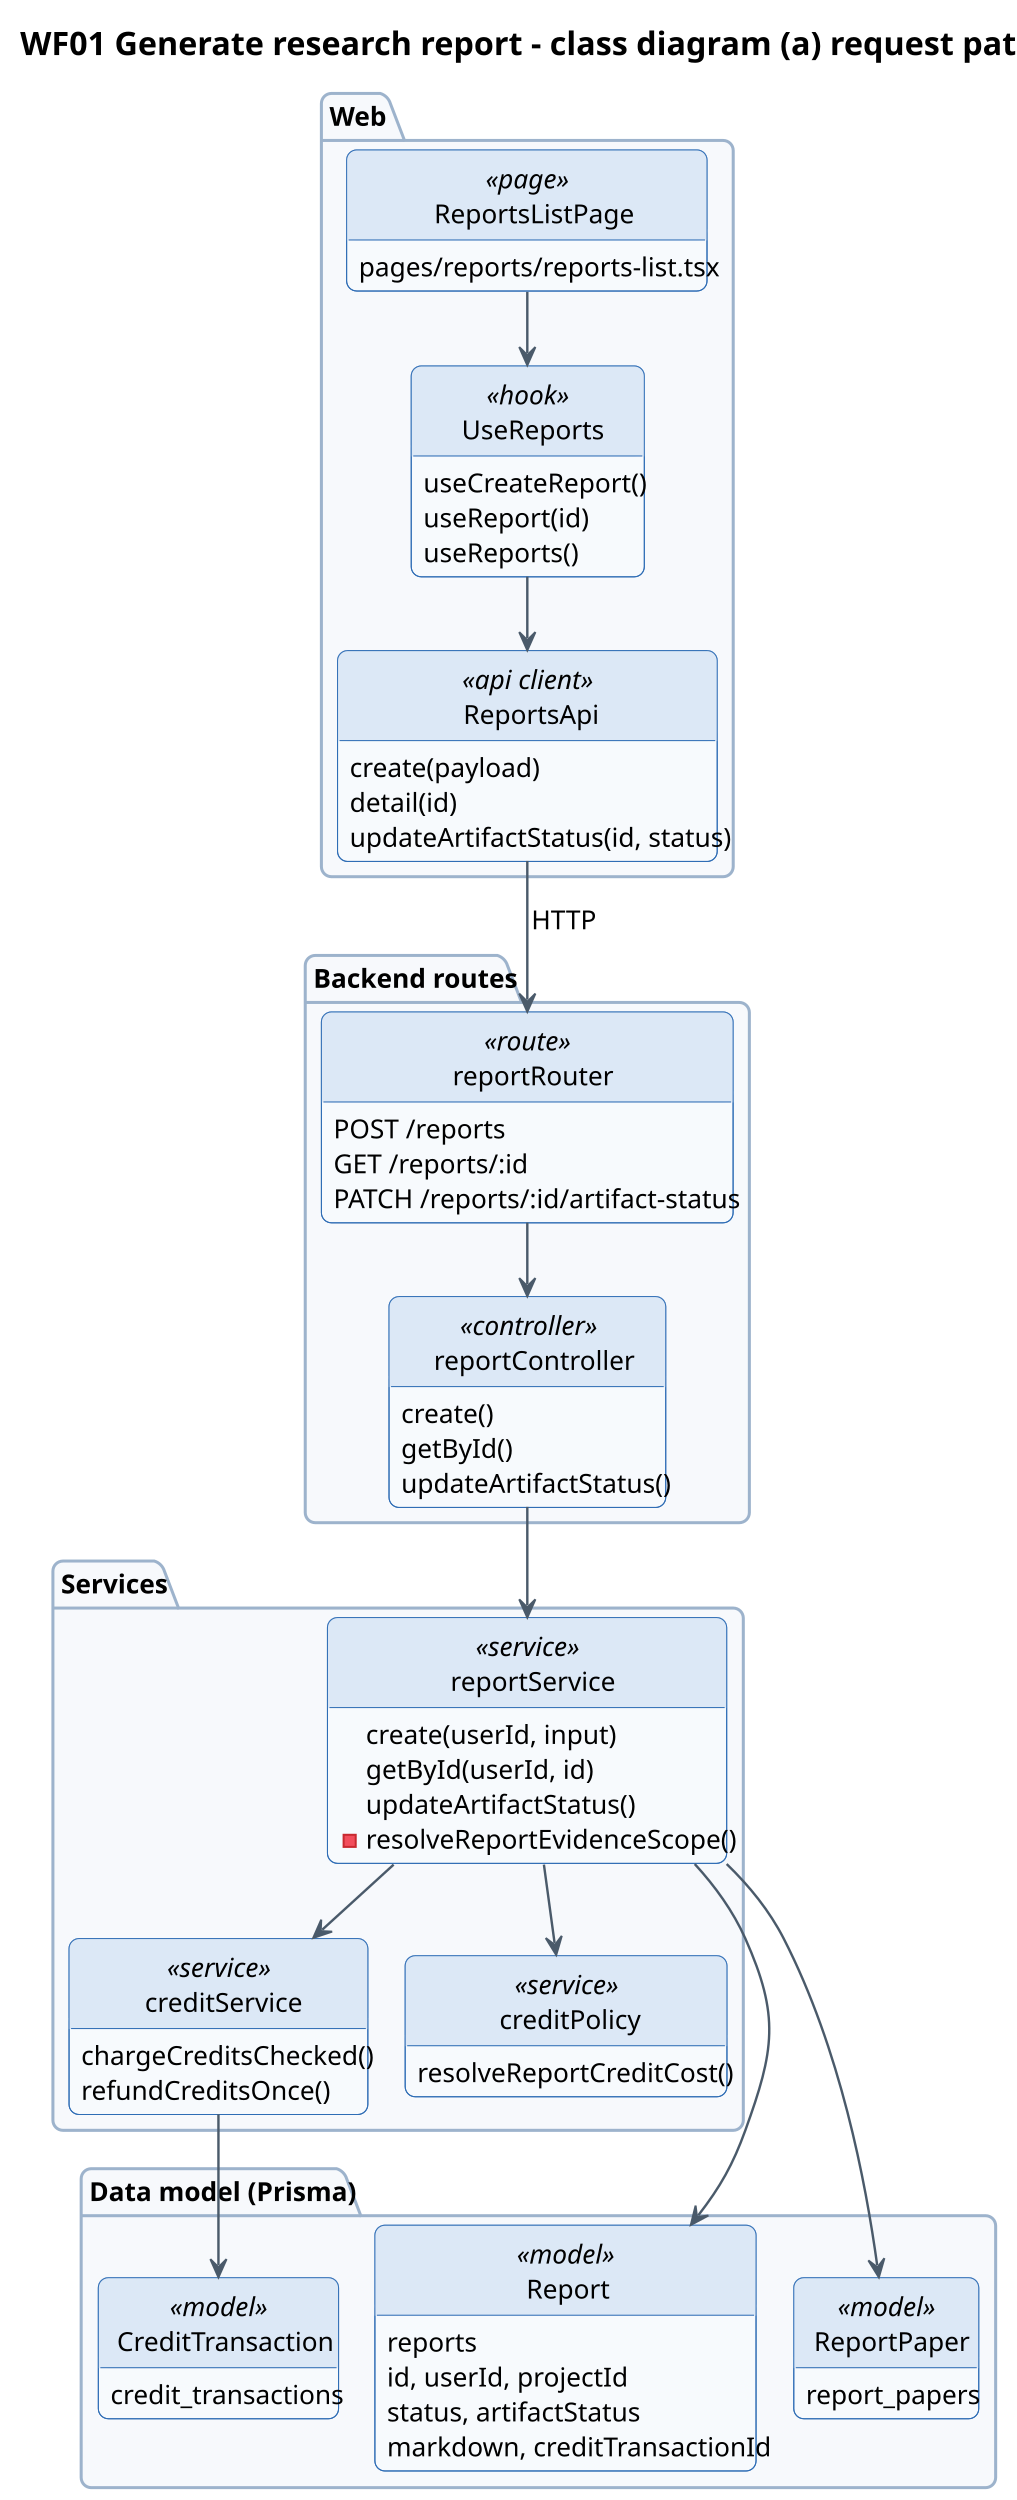
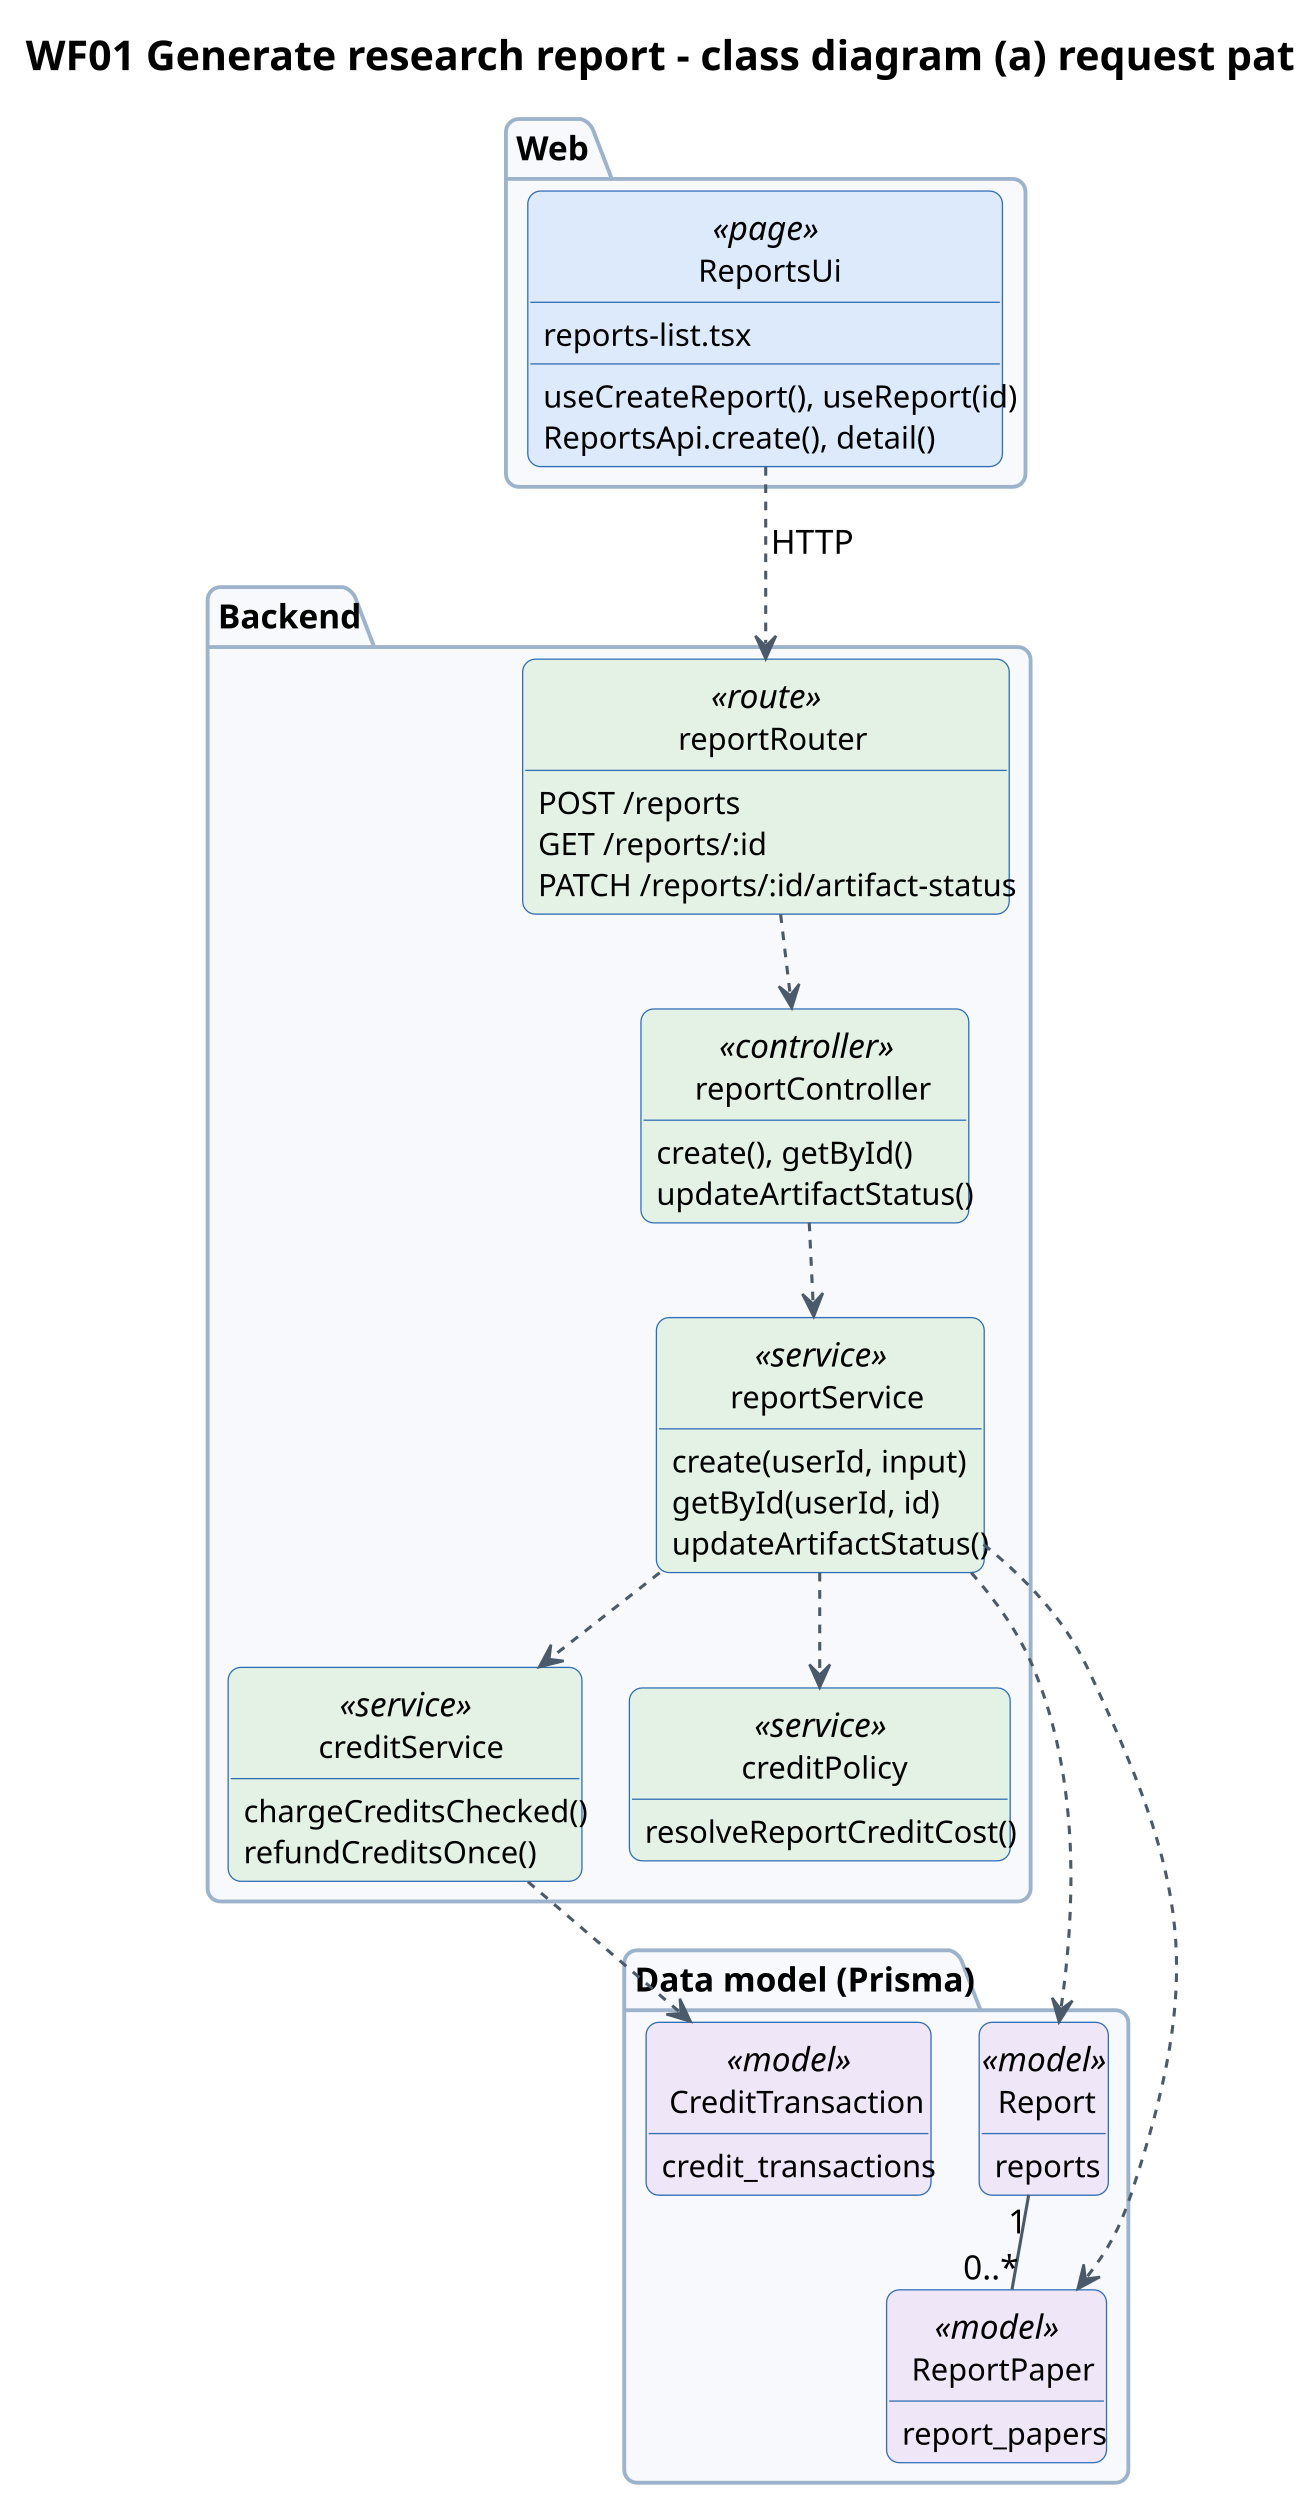
- <svg xmlns="http://www.w3.org/2000/svg" contentStyleType="text/css" height="1935.938px" preserveAspectRatio="none" style="width:787px;height:1935px;background:#FFFFFF;" version="1.1" viewBox="0 0 787 1935" width="787.5px" zoomAndPan="magnify">
+ <svg xmlns="http://www.w3.org/2000/svg" contentStyleType="text/css" height="2025px" preserveAspectRatio="none" style="width:1050px;height:2025px;background:#FFFFFF;" version="1.1" viewBox="0 0 1050 2025" width="1050px" zoomAndPan="magnify">
  <defs />
  <g>
-     <text fill="#000000" font-family="Segoe UI" font-size="25" font-weight="bold" lengthAdjust="spacing" textLength="744.397" x="15.625" y="42.602">WF01 Generate research report - class diagram (a) request path</text>
+     <text fill="#000000" font-family="Segoe UI" font-size="33.333" font-weight="bold" lengthAdjust="spacing" textLength="992.529" x="20.833" y="56.803">WF01 Generate research report - class diagram (a) request path</text>
    <g id="cluster_Web">
-       <path d="M256.574,72.314 L294.321,72.314 A11.719,11.719 0 0 1 302.133,80.127 L313.071,108.707 L559.698,108.707 A7.812,7.812 0 0 1 567.511,116.519 L567.511,670.752 A7.812,7.812 0 0 1 559.698,678.564 L256.574,678.564 A7.812,7.812 0 0 1 248.761,670.752 L248.761,80.127 A7.812,7.812 0 0 1 256.574,72.314 " fill="#F7F9FC" style="stroke:#9DB3CC;stroke-width:2.344;" />
-       <line style="stroke:#9DB3CC;stroke-width:2.344;" x1="248.761" x2="313.071" y1="108.707" y2="108.707" />
-       <text fill="#000000" font-family="Segoe UI" font-size="20.312" font-weight="bold" lengthAdjust="spacing" textLength="43.997" x="255.011" y="97.359">Web</text>
+       <path d="M420.223,96.419 L470.553,96.419 A15.625,15.625 0 0 1 480.969,106.836 L495.553,144.942 L820.223,144.942 A10.417,10.417 0 0 1 830.64,155.359 L830.64,383.919 A10.417,10.417 0 0 1 820.223,394.336 L420.223,394.336 A10.417,10.417 0 0 1 409.806,383.919 L409.806,106.836 A10.417,10.417 0 0 1 420.223,96.419 " fill="#F7F9FC" style="stroke:#9DB3CC;stroke-width:3.125;" />
+       <line style="stroke:#9DB3CC;stroke-width:3.125;" x1="409.806" x2="495.553" y1="144.942" y2="144.942" />
+       <text fill="#000000" font-family="Segoe UI" font-size="27.083" font-weight="bold" lengthAdjust="spacing" textLength="58.663" x="418.14" y="129.812">Web</text>
    </g>
-     <g id="cluster_Backend routes">
-       <path d="M244.073,739.502 L384.96,739.502 A11.719,11.719 0 0 1 392.773,747.314 L403.71,775.894 L572.198,775.894 A7.812,7.812 0 0 1 580.011,783.707 L580.011,1170.752 A7.812,7.812 0 0 1 572.198,1178.564 L244.073,1178.564 A7.812,7.812 0 0 1 236.261,1170.752 L236.261,747.314 A7.812,7.812 0 0 1 244.073,739.502 " fill="#F7F9FC" style="stroke:#9DB3CC;stroke-width:2.344;" />
-       <line style="stroke:#9DB3CC;stroke-width:2.344;" x1="236.261" x2="403.71" y1="775.894" y2="775.894" />
-       <text fill="#000000" font-family="Segoe UI" font-size="20.312" font-weight="bold" lengthAdjust="spacing" textLength="147.137" x="242.511" y="764.546">Backend routes</text>
-     </g>
-     <g id="cluster_Services">
-       <path d="M48.761,1208.252 L119.427,1208.252 A11.719,11.719 0 0 1 127.239,1216.064 L138.177,1244.644 L567.511,1244.644 A7.812,7.812 0 0 1 575.323,1252.457 L575.323,1641.064 A7.812,7.812 0 0 1 567.511,1648.877 L48.761,1648.877 A7.812,7.812 0 0 1 40.949,1641.064 L40.949,1216.064 A7.812,7.812 0 0 1 48.761,1208.252 " fill="#F7F9FC" style="stroke:#9DB3CC;stroke-width:2.344;" />
-       <line style="stroke:#9DB3CC;stroke-width:2.344;" x1="40.949" x2="138.177" y1="1244.644" y2="1244.644" />
-       <text fill="#000000" font-family="Segoe UI" font-size="20.312" font-weight="bold" lengthAdjust="spacing" textLength="76.916" x="47.199" y="1233.296">Services</text>
+     <g id="cluster_Backend">
+       <path d="M178.556,475.586 L278.107,475.586 A15.625,15.625 0 0 1 288.523,486.003 L303.107,524.109 L824.39,524.109 A10.417,10.417 0 0 1 834.806,534.526 L834.806,1529.753 A10.417,10.417 0 0 1 824.39,1540.169 L178.556,1540.169 A10.417,10.417 0 0 1 168.14,1529.753 L168.14,486.003 A10.417,10.417 0 0 1 178.556,475.586 " fill="#F7F9FC" style="stroke:#9DB3CC;stroke-width:3.125;" />
+       <line style="stroke:#9DB3CC;stroke-width:3.125;" x1="168.14" x2="303.107" y1="524.109" y2="524.109" />
+       <text fill="#000000" font-family="Segoe UI" font-size="27.083" font-weight="bold" lengthAdjust="spacing" textLength="107.884" x="176.473" y="508.978">Backend</text>
    </g>
    <g id="cluster_Data model (Prisma)">
-       <path d="M70.636,1678.564 L260.499,1678.564 A11.719,11.719 0 0 1 268.311,1686.377 L279.249,1714.957 L762.823,1714.957 A7.812,7.812 0 0 1 770.636,1722.769 L770.636,1917.627 A7.812,7.812 0 0 1 762.823,1925.439 L70.636,1925.439 A7.812,7.812 0 0 1 62.824,1917.627 L62.824,1686.377 A7.812,7.812 0 0 1 70.636,1678.564 " fill="#F7F9FC" style="stroke:#9DB3CC;stroke-width:2.344;" />
-       <line style="stroke:#9DB3CC;stroke-width:2.344;" x1="62.824" x2="279.249" y1="1714.957" y2="1714.957" />
-       <text fill="#000000" font-family="Segoe UI" font-size="20.312" font-weight="bold" lengthAdjust="spacing" textLength="196.113" x="69.073" y="1703.609">Data model (Prisma)</text>
+       <path d="M516.056,1579.753 L769.207,1579.753 A15.625,15.625 0 0 1 779.623,1590.169 L794.207,1628.276 L903.556,1628.276 A10.417,10.417 0 0 1 913.973,1638.692 L913.973,2000.586 A10.417,10.417 0 0 1 903.556,2011.003 L516.056,2011.003 A10.417,10.417 0 0 1 505.64,2000.586 L505.64,1590.169 A10.417,10.417 0 0 1 516.056,1579.753 " fill="#F7F9FC" style="stroke:#9DB3CC;stroke-width:3.125;" />
+       <line style="stroke:#9DB3CC;stroke-width:3.125;" x1="505.64" x2="794.207" y1="1628.276" y2="1628.276" />
+       <text fill="#000000" font-family="Segoe UI" font-size="27.083" font-weight="bold" lengthAdjust="spacing" textLength="261.484" x="513.973" y="1613.145">Data model (Prisma)</text>
    </g>
-     <g id="elem_ReportsListPage">
-       <rect codeLine="65" fill="#F7FAFD" height="109.177" id="ReportsListPage" rx="7.812" ry="7.812" style="stroke:#2F6DB5;stroke-width:0.781;" width="278.935" x="268.292" y="116.064" />
-       <rect fill="#DCE8F6" height="69.659" rx="7.812" ry="7.812" style="stroke:#DCE8F6;stroke-width:0.781;" width="278.935" x="268.292" y="116.064" />
-       <rect fill="#DCE8F6" height="7.812" style="stroke:#DCE8F6;stroke-width:0.781;" width="278.935" x="268.292" y="177.911" />
-       <rect codeLine="65" fill="none" height="109.177" id="ReportsListPage" rx="7.812" ry="7.812" style="stroke:#2F6DB5;stroke-width:0.781;" width="278.935" x="268.292" y="116.064" />
-       <text fill="#000000" font-family="Segoe UI" font-size="20.312" font-style="italic" lengthAdjust="spacing" textLength="63.804" x="375.858" y="145.796">«page»</text>
-       <text fill="#000000" font-family="Segoe UI" font-size="20.312" lengthAdjust="spacing" textLength="143.457" x="336.031" y="172.813">ReportsListPage</text>
-       <line style="stroke:#2F6DB5;stroke-width:0.781;" x1="269.855" x2="545.664" y1="185.724" y2="185.724" />
-       <text fill="#000000" font-family="Segoe UI" font-size="20.312" lengthAdjust="spacing" textLength="260.185" x="277.667" y="213.893">pages/reports/reports-list.tsx</text>
-     </g>
-     <g id="elem_UseReports">
-       <rect codeLine="68" fill="#F7FAFD" height="163.211" id="UseReports" rx="7.812" ry="7.812" style="stroke:#2F6DB5;stroke-width:0.781;" width="180.407" x="318.292" y="283.252" />
-       <rect fill="#DCE8F6" height="69.659" rx="7.812" ry="7.812" style="stroke:#DCE8F6;stroke-width:0.781;" width="180.407" x="318.292" y="283.252" />
-       <rect fill="#DCE8F6" height="7.812" style="stroke:#DCE8F6;stroke-width:0.781;" width="180.407" x="318.292" y="345.099" />
-       <rect codeLine="68" fill="none" height="163.211" id="UseReports" rx="7.812" ry="7.812" style="stroke:#2F6DB5;stroke-width:0.781;" width="180.407" x="318.292" y="283.252" />
-       <text fill="#000000" font-family="Segoe UI" font-size="20.312" font-style="italic" lengthAdjust="spacing" textLength="63.903" x="376.544" y="312.984">«hook»</text>
-       <text fill="#000000" font-family="Segoe UI" font-size="20.312" lengthAdjust="spacing" textLength="102.376" x="357.308" y="340.001">UseReports</text>
-       <line style="stroke:#2F6DB5;stroke-width:0.781;" x1="319.855" x2="497.137" y1="352.911" y2="352.911" />
-       <text fill="#000000" font-family="Segoe UI" font-size="20.312" lengthAdjust="spacing" textLength="161.657" x="327.667" y="381.081">useCreateReport()</text>
-       <text fill="#000000" font-family="Segoe UI" font-size="20.312" lengthAdjust="spacing" textLength="120.437" x="327.667" y="408.098">useReport(id)</text>
-       <text fill="#000000" font-family="Segoe UI" font-size="20.312" lengthAdjust="spacing" textLength="112.175" x="327.667" y="435.115">useReports()</text>
-     </g>
-     <g id="elem_ReportsApi">
-       <rect codeLine="73" fill="#F7FAFD" height="163.211" id="ReportsApi" rx="7.812" ry="7.812" style="stroke:#2F6DB5;stroke-width:0.781;" width="293.861" x="261.261" y="503.565" />
-       <rect fill="#DCE8F6" height="69.659" rx="7.812" ry="7.812" style="stroke:#DCE8F6;stroke-width:0.781;" width="293.861" x="261.261" y="503.565" />
-       <rect fill="#DCE8F6" height="7.812" style="stroke:#DCE8F6;stroke-width:0.781;" width="293.861" x="261.261" y="565.411" />
-       <rect codeLine="73" fill="none" height="163.211" id="ReportsApi" rx="7.812" ry="7.812" style="stroke:#2F6DB5;stroke-width:0.781;" width="293.861" x="261.261" y="503.565" />
-       <text fill="#000000" font-family="Segoe UI" font-size="20.312" font-style="italic" lengthAdjust="spacing" textLength="100.987" x="357.698" y="533.296">«api client»</text>
-       <text fill="#000000" font-family="Segoe UI" font-size="20.312" lengthAdjust="spacing" textLength="99.142" x="358.62" y="560.313">ReportsApi</text>
-       <line style="stroke:#2F6DB5;stroke-width:0.781;" x1="262.824" x2="553.56" y1="573.224" y2="573.224" />
-       <text fill="#000000" font-family="Segoe UI" font-size="20.312" lengthAdjust="spacing" textLength="138.389" x="270.636" y="601.393">create(payload)</text>
-       <text fill="#000000" font-family="Segoe UI" font-size="20.312" lengthAdjust="spacing" textLength="78.78" x="270.636" y="628.41">detail(id)</text>
-       <text fill="#000000" font-family="Segoe UI" font-size="20.312" lengthAdjust="spacing" textLength="275.111" x="270.636" y="655.428">updateArtifactStatus(id, status)</text>
+     <g id="elem_ReportsUi">
+       <rect codeLine="106" fill="#DCEAFB" height="223.197" id="ReportsUi" rx="10.417" ry="10.417" style="stroke:#2F6DB5;stroke-width:1.042;" width="384.46" x="427.515" y="154.753" />
+       <text fill="#000000" font-family="Segoe UI" font-size="27.083" font-style="italic" lengthAdjust="spacing" textLength="85.072" x="577.209" y="194.395">«page»</text>
+       <text fill="#000000" font-family="Segoe UI" font-size="25" lengthAdjust="spacing" textLength="108.374" x="565.558" y="228.17">ReportsUi</text>
+       <line style="stroke:#2F6DB5;stroke-width:1.042;" x1="429.598" x2="809.892" y1="244.861" y2="244.861" />
+       <text fill="#000000" font-family="Segoe UI" font-size="25" lengthAdjust="spacing" textLength="156.042" x="440.015" y="280.172">reports-list.tsx</text>
+       <line style="stroke:#2F6DB5;stroke-width:1.042;" x1="429.598" x2="809.892" y1="294.779" y2="294.779" />
+       <text fill="#000000" font-family="Segoe UI" font-size="25" lengthAdjust="spacing" textLength="359.46" x="440.015" y="330.09">useCreateReport(), useReport(id)</text>
+       <text fill="#000000" font-family="Segoe UI" font-size="25" lengthAdjust="spacing" textLength="298.56" x="440.015" y="363.342">ReportsApi.create(), detail()</text>
    </g>
    <g id="elem_reportRouter">
-       <rect codeLine="80" fill="#F7FAFD" height="163.211" id="reportRouter" rx="7.812" ry="7.812" style="stroke:#2F6DB5;stroke-width:0.781;" width="318.667" x="248.761" y="783.252" />
-       <rect fill="#DCE8F6" height="69.659" rx="7.812" ry="7.812" style="stroke:#DCE8F6;stroke-width:0.781;" width="318.667" x="248.761" y="783.252" />
-       <rect fill="#DCE8F6" height="7.812" style="stroke:#DCE8F6;stroke-width:0.781;" width="318.667" x="248.761" y="845.099" />
-       <rect codeLine="80" fill="none" height="163.211" id="reportRouter" rx="7.812" ry="7.812" style="stroke:#2F6DB5;stroke-width:0.781;" width="318.667" x="248.761" y="783.252" />
-       <text fill="#000000" font-family="Segoe UI" font-size="20.312" font-style="italic" lengthAdjust="spacing" textLength="66.76" x="374.715" y="812.984">«route»</text>
-       <text fill="#000000" font-family="Segoe UI" font-size="20.312" lengthAdjust="spacing" textLength="115.587" x="350.301" y="840.001">reportRouter</text>
-       <line style="stroke:#2F6DB5;stroke-width:0.781;" x1="250.323" x2="565.865" y1="852.911" y2="852.911" />
-       <text fill="#000000" font-family="Segoe UI" font-size="20.312" lengthAdjust="spacing" textLength="125.694" x="258.136" y="881.081">POST /reports</text>
-       <text fill="#000000" font-family="Segoe UI" font-size="20.312" lengthAdjust="spacing" textLength="141.622" x="258.136" y="908.098">GET /reports/:id</text>
-       <text fill="#000000" font-family="Segoe UI" font-size="20.312" lengthAdjust="spacing" textLength="299.917" x="258.136" y="935.115">PATCH /reports/:id/artifact-status</text>
+       <rect codeLine="113" fill="#E3F2E5" height="206.531" id="reportRouter" rx="10.417" ry="10.417" style="stroke:#2F6DB5;stroke-width:1.042;" width="394.128" x="423.348" y="533.919" />
+       <text fill="#000000" font-family="Segoe UI" font-size="27.083" font-style="italic" lengthAdjust="spacing" textLength="89.013" x="575.906" y="573.562">«route»</text>
+       <text fill="#000000" font-family="Segoe UI" font-size="25" lengthAdjust="spacing" textLength="142.261" x="549.282" y="607.336">reportRouter</text>
+       <line style="stroke:#2F6DB5;stroke-width:1.042;" x1="425.431" x2="815.393" y1="624.028" y2="624.028" />
+       <text fill="#000000" font-family="Segoe UI" font-size="25" lengthAdjust="spacing" textLength="154.7" x="435.848" y="659.338">POST /reports</text>
+       <text fill="#000000" font-family="Segoe UI" font-size="25" lengthAdjust="spacing" textLength="174.304" x="435.848" y="692.59">GET /reports/:id</text>
+       <text fill="#000000" font-family="Segoe UI" font-size="25" lengthAdjust="spacing" textLength="369.128" x="435.848" y="725.842">PATCH /reports/:id/artifact-status</text>
    </g>
    <g id="elem_reportController">
-       <rect codeLine="85" fill="#F7FAFD" height="163.211" id="reportController" rx="7.812" ry="7.812" style="stroke:#2F6DB5;stroke-width:0.781;" width="214.179" x="301.105" y="1003.564" />
-       <rect fill="#DCE8F6" height="69.659" rx="7.812" ry="7.812" style="stroke:#DCE8F6;stroke-width:0.781;" width="214.179" x="301.105" y="1003.564" />
-       <rect fill="#DCE8F6" height="7.812" style="stroke:#DCE8F6;stroke-width:0.781;" width="214.179" x="301.105" y="1065.411" />
-       <rect codeLine="85" fill="none" height="163.211" id="reportController" rx="7.812" ry="7.812" style="stroke:#2F6DB5;stroke-width:0.781;" width="214.179" x="301.105" y="1003.564" />
-       <text fill="#000000" font-family="Segoe UI" font-size="20.312" font-style="italic" lengthAdjust="spacing" textLength="104.29" x="356.049" y="1033.296">«controller»</text>
-       <text fill="#000000" font-family="Segoe UI" font-size="20.312" lengthAdjust="spacing" textLength="144.816" x="335.786" y="1060.313">reportController</text>
-       <line style="stroke:#2F6DB5;stroke-width:0.781;" x1="302.667" x2="513.721" y1="1073.224" y2="1073.224" />
-       <text fill="#000000" font-family="Segoe UI" font-size="20.312" lengthAdjust="spacing" textLength="67.166" x="310.48" y="1101.393">create()</text>
-       <text fill="#000000" font-family="Segoe UI" font-size="20.312" lengthAdjust="spacing" textLength="80.566" x="310.48" y="1128.41">getById()</text>
-       <text fill="#000000" font-family="Segoe UI" font-size="20.312" lengthAdjust="spacing" textLength="195.429" x="310.48" y="1155.428">updateArtifactStatus()</text>
+       <rect codeLine="118" fill="#E3F2E5" height="173.279" id="reportController" rx="10.417" ry="10.417" style="stroke:#2F6DB5;stroke-width:1.042;" width="265.527" x="519.181" y="817.253" />
+       <text fill="#000000" font-family="Segoe UI" font-size="27.083" font-style="italic" lengthAdjust="spacing" textLength="139.053" x="582.418" y="856.895">«controller»</text>
+       <text fill="#000000" font-family="Segoe UI" font-size="25" lengthAdjust="spacing" textLength="178.235" x="562.828" y="890.67">reportController</text>
+       <line style="stroke:#2F6DB5;stroke-width:1.042;" x1="521.265" x2="782.625" y1="907.361" y2="907.361" />
+       <text fill="#000000" font-family="Segoe UI" font-size="25" lengthAdjust="spacing" textLength="194.092" x="531.681" y="942.672">create(), getById()</text>
+       <text fill="#000000" font-family="Segoe UI" font-size="25" lengthAdjust="spacing" textLength="240.527" x="531.681" y="975.924">updateArtifactStatus()</text>
    </g>
    <g id="elem_reportService">
-       <rect codeLine="92" fill="#F7FAFD" height="190.228" id="reportService" rx="7.812" ry="7.812" style="stroke:#2F6DB5;stroke-width:0.781;" width="309.007" x="253.448" y="1252.002" />
-       <rect fill="#DCE8F6" height="69.659" rx="7.812" ry="7.812" style="stroke:#DCE8F6;stroke-width:0.781;" width="309.007" x="253.448" y="1252.002" />
-       <rect fill="#DCE8F6" height="7.812" style="stroke:#DCE8F6;stroke-width:0.781;" width="309.007" x="253.448" y="1313.849" />
-       <rect codeLine="92" fill="none" height="190.228" id="reportService" rx="7.812" ry="7.812" style="stroke:#2F6DB5;stroke-width:0.781;" width="309.007" x="253.448" y="1252.002" />
-       <text fill="#000000" font-family="Segoe UI" font-size="20.312" font-style="italic" lengthAdjust="spacing" textLength="79.623" x="368.14" y="1281.734">«service»</text>
-       <text fill="#000000" font-family="Segoe UI" font-size="20.312" lengthAdjust="spacing" textLength="118.602" x="348.651" y="1308.751">reportService</text>
-       <line style="stroke:#2F6DB5;stroke-width:0.781;" x1="255.011" x2="560.893" y1="1321.661" y2="1321.661" />
-       <text fill="#000000" font-family="Segoe UI" font-size="20.312" lengthAdjust="spacing" textLength="179.034" x="283.136" y="1349.831">create(userId, input)</text>
-       <text fill="#000000" font-family="Segoe UI" font-size="20.312" lengthAdjust="spacing" textLength="162.579" x="283.136" y="1376.848">getById(userId, id)</text>
-       <text fill="#000000" font-family="Segoe UI" font-size="20.312" lengthAdjust="spacing" textLength="195.429" x="283.136" y="1403.865">updateArtifactStatus()</text>
-       <rect fill="#F24D5C" height="9.375" style="stroke:#C82930;stroke-width:1.562;" width="9.375" x="265.949" y="1420.128" />
-       <text fill="#000000" font-family="Segoe UI" font-size="20.312" lengthAdjust="spacing" textLength="269.944" x="283.136" y="1430.882">resolveReportEvidenceScope()</text>
+       <rect codeLine="122" fill="#E3F2E5" height="206.531" id="reportService" rx="10.417" ry="10.417" style="stroke:#2F6DB5;stroke-width:1.042;" width="265.527" x="531.681" y="1067.253" />
+       <text fill="#000000" font-family="Segoe UI" font-size="27.083" font-style="italic" lengthAdjust="spacing" textLength="106.165" x="611.363" y="1106.895">«service»</text>
+       <text fill="#000000" font-family="Segoe UI" font-size="25" lengthAdjust="spacing" textLength="145.972" x="591.459" y="1140.67">reportService</text>
+       <line style="stroke:#2F6DB5;stroke-width:1.042;" x1="533.765" x2="795.125" y1="1157.361" y2="1157.361" />
+       <text fill="#000000" font-family="Segoe UI" font-size="25" lengthAdjust="spacing" textLength="220.349" x="544.181" y="1192.672">create(userId, input)</text>
+       <text fill="#000000" font-family="Segoe UI" font-size="25" lengthAdjust="spacing" textLength="200.098" x="544.181" y="1225.924">getById(userId, id)</text>
+       <text fill="#000000" font-family="Segoe UI" font-size="25" lengthAdjust="spacing" textLength="240.527" x="544.181" y="1259.176">updateArtifactStatus()</text>
    </g>
    <g id="elem_creditService">
-       <rect codeLine="98" fill="#F7FAFD" height="136.194" id="creditService" rx="7.812" ry="7.812" style="stroke:#2F6DB5;stroke-width:0.781;" width="231.268" x="53.449" y="1500.439" />
-       <rect fill="#DCE8F6" height="69.659" rx="7.812" ry="7.812" style="stroke:#DCE8F6;stroke-width:0.781;" width="231.268" x="53.449" y="1500.439" />
-       <rect fill="#DCE8F6" height="7.812" style="stroke:#DCE8F6;stroke-width:0.781;" width="231.268" x="53.449" y="1562.286" />
-       <rect codeLine="98" fill="none" height="136.194" id="creditService" rx="7.812" ry="7.812" style="stroke:#2F6DB5;stroke-width:0.781;" width="231.268" x="53.449" y="1500.439" />
-       <text fill="#000000" font-family="Segoe UI" font-size="20.312" font-style="italic" lengthAdjust="spacing" textLength="79.623" x="129.271" y="1530.171">«service»</text>
-       <text fill="#000000" font-family="Segoe UI" font-size="20.312" lengthAdjust="spacing" textLength="113.96" x="112.102" y="1557.188">creditService</text>
-       <line style="stroke:#2F6DB5;stroke-width:0.781;" x1="55.011" x2="283.154" y1="1570.099" y2="1570.099" />
-       <text fill="#000000" font-family="Segoe UI" font-size="20.312" lengthAdjust="spacing" textLength="212.518" x="62.824" y="1598.268">chargeCreditsChecked()</text>
-       <text fill="#000000" font-family="Segoe UI" font-size="20.312" lengthAdjust="spacing" textLength="180.71" x="62.824" y="1625.285">refundCreditsOnce()</text>
+       <rect codeLine="127" fill="#E3F2E5" height="173.279" id="creditService" rx="10.417" ry="10.417" style="stroke:#2F6DB5;stroke-width:1.042;" width="286.56" x="184.806" y="1350.586" />
+       <text fill="#000000" font-family="Segoe UI" font-size="27.083" font-style="italic" lengthAdjust="spacing" textLength="106.165" x="275.004" y="1390.228">«service»</text>
+       <text fill="#000000" font-family="Segoe UI" font-size="25" lengthAdjust="spacing" textLength="140.259" x="257.957" y="1424.003">creditService</text>
+       <line style="stroke:#2F6DB5;stroke-width:1.042;" x1="186.89" x2="469.283" y1="1440.694" y2="1440.694" />
+       <text fill="#000000" font-family="Segoe UI" font-size="25" lengthAdjust="spacing" textLength="261.56" x="197.306" y="1476.005">chargeCreditsChecked()</text>
+       <text fill="#000000" font-family="Segoe UI" font-size="25" lengthAdjust="spacing" textLength="222.412" x="197.306" y="1509.257">refundCreditsOnce()</text>
    </g>
    <g id="elem_creditPolicy">
-       <rect codeLine="102" fill="#F7FAFD" height="109.177" id="creditPolicy" rx="7.812" ry="7.812" style="stroke:#2F6DB5;stroke-width:0.781;" width="249.051" x="313.605" y="1513.721" />
-       <rect fill="#DCE8F6" height="69.659" rx="7.812" ry="7.812" style="stroke:#DCE8F6;stroke-width:0.781;" width="249.051" x="313.605" y="1513.721" />
-       <rect fill="#DCE8F6" height="7.812" style="stroke:#DCE8F6;stroke-width:0.781;" width="249.051" x="313.605" y="1575.568" />
-       <rect codeLine="102" fill="none" height="109.177" id="creditPolicy" rx="7.812" ry="7.812" style="stroke:#2F6DB5;stroke-width:0.781;" width="249.051" x="313.605" y="1513.721" />
-       <text fill="#000000" font-family="Segoe UI" font-size="20.312" font-style="italic" lengthAdjust="spacing" textLength="79.623" x="398.318" y="1543.453">«service»</text>
-       <text fill="#000000" font-family="Segoe UI" font-size="20.312" lengthAdjust="spacing" textLength="103.159" x="386.55" y="1570.47">creditPolicy</text>
-       <line style="stroke:#2F6DB5;stroke-width:0.781;" x1="315.167" x2="561.093" y1="1583.38" y2="1583.38" />
-       <text fill="#000000" font-family="Segoe UI" font-size="20.312" lengthAdjust="spacing" textLength="230.301" x="322.98" y="1611.549">resolveReportCreditCost()</text>
+       <rect codeLine="131" fill="#E3F2E5" height="140.027" id="creditPolicy" rx="10.417" ry="10.417" style="stroke:#2F6DB5;stroke-width:1.042;" width="308.447" x="509.806" y="1367.253" />
+       <text fill="#000000" font-family="Segoe UI" font-size="27.083" font-style="italic" lengthAdjust="spacing" textLength="106.165" x="610.948" y="1406.895">«service»</text>
+       <text fill="#000000" font-family="Segoe UI" font-size="25" lengthAdjust="spacing" textLength="126.965" x="600.547" y="1440.67">creditPolicy</text>
+       <line style="stroke:#2F6DB5;stroke-width:1.042;" x1="511.89" x2="816.17" y1="1457.361" y2="1457.361" />
+       <text fill="#000000" font-family="Segoe UI" font-size="25" lengthAdjust="spacing" textLength="283.447" x="522.306" y="1492.672">resolveReportCreditCost()</text>
    </g>
    <g id="elem_Report">
-       <rect codeLine="107" fill="#F7FAFD" height="190.228" id="Report" rx="7.812" ry="7.812" style="stroke:#2F6DB5;stroke-width:0.781;" width="295.012" x="290.167" y="1722.314" />
-       <rect fill="#DCE8F6" height="69.659" rx="7.812" ry="7.812" style="stroke:#DCE8F6;stroke-width:0.781;" width="295.012" x="290.167" y="1722.314" />
-       <rect fill="#DCE8F6" height="7.812" style="stroke:#DCE8F6;stroke-width:0.781;" width="295.012" x="290.167" y="1784.161" />
-       <rect codeLine="107" fill="none" height="190.228" id="Report" rx="7.812" ry="7.812" style="stroke:#2F6DB5;stroke-width:0.781;" width="295.012" x="290.167" y="1722.314" />
-       <text fill="#000000" font-family="Segoe UI" font-size="20.312" font-style="italic" lengthAdjust="spacing" textLength="75.339" x="400.004" y="1752.046">«model»</text>
-       <text fill="#000000" font-family="Segoe UI" font-size="20.312" lengthAdjust="spacing" textLength="60.561" x="407.393" y="1779.063">Report</text>
-       <line style="stroke:#2F6DB5;stroke-width:0.781;" x1="291.73" x2="583.617" y1="1791.974" y2="1791.974" />
-       <text fill="#000000" font-family="Segoe UI" font-size="20.312" lengthAdjust="spacing" textLength="64.091" x="299.542" y="1820.143">reports</text>
-       <text fill="#000000" font-family="Segoe UI" font-size="20.312" lengthAdjust="spacing" textLength="172.061" x="299.542" y="1847.16">id, userId, projectId</text>
-       <text fill="#000000" font-family="Segoe UI" font-size="20.312" lengthAdjust="spacing" textLength="179.966" x="299.542" y="1874.178">status, artifactStatus</text>
-       <text fill="#000000" font-family="Segoe UI" font-size="20.312" lengthAdjust="spacing" textLength="276.262" x="299.542" y="1901.195">markdown, creditTransactionId</text>
+       <rect codeLine="136" fill="#EFE6F8" height="140.027" id="Report" rx="10.417" ry="10.417" style="stroke:#2F6DB5;stroke-width:1.042;" width="104.618" x="793.14" y="1638.086" />
+       <text fill="#000000" font-family="Segoe UI" font-size="27.083" font-style="italic" lengthAdjust="spacing" textLength="100.452" x="795.223" y="1677.728">«model»</text>
+       <text fill="#000000" font-family="Segoe UI" font-size="25" lengthAdjust="spacing" textLength="74.536" x="808.181" y="1711.503">Report</text>
+       <line style="stroke:#2F6DB5;stroke-width:1.042;" x1="795.223" x2="895.675" y1="1728.194" y2="1728.194" />
+       <text fill="#000000" font-family="Segoe UI" font-size="25" lengthAdjust="spacing" textLength="78.882" x="805.64" y="1763.505">reports</text>
    </g>
    <g id="elem_ReportPaper">
-       <rect codeLine="113" fill="#F7FAFD" height="109.177" id="ReportPaper" rx="7.812" ry="7.812" style="stroke:#2F6DB5;stroke-width:0.781;" width="143.174" x="614.386" y="1762.939" />
-       <rect fill="#DCE8F6" height="69.659" rx="7.812" ry="7.812" style="stroke:#DCE8F6;stroke-width:0.781;" width="143.174" x="614.386" y="1762.939" />
-       <rect fill="#DCE8F6" height="7.812" style="stroke:#DCE8F6;stroke-width:0.781;" width="143.174" x="614.386" y="1824.786" />
-       <rect codeLine="113" fill="none" height="109.177" id="ReportPaper" rx="7.812" ry="7.812" style="stroke:#2F6DB5;stroke-width:0.781;" width="143.174" x="614.386" y="1762.939" />
-       <text fill="#000000" font-family="Segoe UI" font-size="20.312" font-style="italic" lengthAdjust="spacing" textLength="75.339" x="648.304" y="1792.671">«model»</text>
-       <text fill="#000000" font-family="Segoe UI" font-size="20.312" lengthAdjust="spacing" textLength="111.897" x="630.024" y="1819.688">ReportPaper</text>
-       <line style="stroke:#2F6DB5;stroke-width:0.781;" x1="615.948" x2="755.997" y1="1832.599" y2="1832.599" />
-       <text fill="#000000" font-family="Segoe UI" font-size="20.312" lengthAdjust="spacing" textLength="124.424" x="623.761" y="1860.768">report_papers</text>
+       <rect codeLine="139" fill="#EFE6F8" height="140.027" id="ReportPaper" rx="10.417" ry="10.417" style="stroke:#2F6DB5;stroke-width:1.042;" width="178.137" x="718.14" y="1854.753" />
+       <text fill="#000000" font-family="Segoe UI" font-size="27.083" font-style="italic" lengthAdjust="spacing" textLength="100.452" x="756.982" y="1894.395">«model»</text>
+       <text fill="#000000" font-family="Segoe UI" font-size="25" lengthAdjust="spacing" textLength="137.72" x="738.348" y="1928.17">ReportPaper</text>
+       <line style="stroke:#2F6DB5;stroke-width:1.042;" x1="720.223" x2="894.193" y1="1944.861" y2="1944.861" />
+       <text fill="#000000" font-family="Segoe UI" font-size="25" lengthAdjust="spacing" textLength="153.137" x="730.64" y="1980.172">report_papers</text>
    </g>
    <g id="elem_CreditTransaction">
-       <rect codeLine="116" fill="#F7FAFD" height="109.177" id="CreditTransaction" rx="7.812" ry="7.812" style="stroke:#2F6DB5;stroke-width:0.781;" width="185.941" x="76.105" y="1762.939" />
-       <rect fill="#DCE8F6" height="69.659" rx="7.812" ry="7.812" style="stroke:#DCE8F6;stroke-width:0.781;" width="185.941" x="76.105" y="1762.939" />
-       <rect fill="#DCE8F6" height="7.812" style="stroke:#DCE8F6;stroke-width:0.781;" width="185.941" x="76.105" y="1824.786" />
-       <rect codeLine="116" fill="none" height="109.177" id="CreditTransaction" rx="7.812" ry="7.812" style="stroke:#2F6DB5;stroke-width:0.781;" width="185.941" x="76.105" y="1762.939" />
-       <text fill="#000000" font-family="Segoe UI" font-size="20.312" font-style="italic" lengthAdjust="spacing" textLength="75.339" x="131.406" y="1792.671">«model»</text>
-       <text fill="#000000" font-family="Segoe UI" font-size="20.312" lengthAdjust="spacing" textLength="157.095" x="90.528" y="1819.688">CreditTransaction</text>
-       <line style="stroke:#2F6DB5;stroke-width:0.781;" x1="77.667" x2="260.484" y1="1832.599" y2="1832.599" />
-       <text fill="#000000" font-family="Segoe UI" font-size="20.312" lengthAdjust="spacing" textLength="167.191" x="85.48" y="1860.768">credit_transactions</text>
+       <rect codeLine="142" fill="#EFE6F8" height="140.027" id="CreditTransaction" rx="10.417" ry="10.417" style="stroke:#2F6DB5;stroke-width:1.042;" width="230.774" x="523.348" y="1638.086" />
+       <text fill="#000000" font-family="Segoe UI" font-size="27.083" font-style="italic" lengthAdjust="spacing" textLength="100.452" x="588.509" y="1677.728">«model»</text>
+       <text fill="#000000" font-family="Segoe UI" font-size="25" lengthAdjust="spacing" textLength="193.347" x="542.061" y="1711.503">CreditTransaction</text>
+       <line style="stroke:#2F6DB5;stroke-width:1.042;" x1="525.431" x2="752.039" y1="1728.194" y2="1728.194" />
+       <text fill="#000000" font-family="Segoe UI" font-size="25" lengthAdjust="spacing" textLength="205.774" x="535.848" y="1763.505">credit_transactions</text>
    </g>
-     <polygon fill="#4A5A6A" points="408.136,282.684,414.386,268.622,408.136,274.872,401.886,268.622,408.136,282.684" style="stroke:#4A5A6A;stroke-width:1.562;" />
-     <path d="M408.136,225.921 C408.136,243.541 408.136,254.154 408.136,273.309 " fill="none" style="stroke:#4A5A6A;stroke-width:1.875;" />
-     <polygon fill="#4A5A6A" points="408.136,503.326,414.386,489.264,408.136,495.514,401.886,489.264,408.136,503.326" style="stroke:#4A5A6A;stroke-width:1.562;" />
-     <path d="M408.136,446.32 C408.136,464.929 408.136,475.357 408.136,493.951 " fill="none" style="stroke:#4A5A6A;stroke-width:1.875;" />
-     <polygon fill="#4A5A6A" points="408.136,783.126,414.386,769.063,408.136,775.313,401.886,769.063,408.136,783.126" style="stroke:#4A5A6A;stroke-width:1.562;" />
-     <path d="M408.136,666.37 C408.136,703.062 408.136,737.081 408.136,773.751 " fill="none" style="stroke:#4A5A6A;stroke-width:1.875;" />
-     <text fill="#000000" font-family="Segoe UI" font-size="20.312" lengthAdjust="spacing" textLength="47.082" x="411.261" y="719.234">HTTP</text>
-     <polygon fill="#4A5A6A" points="408.136,1003.326,414.386,989.264,408.136,995.514,401.886,989.264,408.136,1003.326" style="stroke:#4A5A6A;stroke-width:1.562;" />
-     <path d="M408.136,946.32 C408.136,964.929 408.136,975.357 408.136,993.951 " fill="none" style="stroke:#4A5A6A;stroke-width:1.875;" />
-     <polygon fill="#4A5A6A" points="408.136,1251.977,414.386,1237.915,408.136,1244.165,401.886,1237.915,408.136,1251.977" style="stroke:#4A5A6A;stroke-width:1.562;" />
-     <path d="M408.136,1166.314 C408.136,1193.405 408.136,1214.534 408.136,1242.602 " fill="none" style="stroke:#4A5A6A;stroke-width:1.875;" />
-     <polygon fill="#4A5A6A" points="242.453,1499.941,257.055,1495.085,248.226,1494.677,248.633,1485.848,242.453,1499.941" style="stroke:#4A5A6A;stroke-width:1.562;" />
-     <path d="M304.67,1443.214 C283.723,1462.313 269.032,1475.707 249.381,1493.625 " fill="none" style="stroke:#4A5A6A;stroke-width:1.875;" />
-     <polygon fill="#4A5A6A" points="430.511,1513.158,434.806,1498.381,429.457,1505.417,422.421,1500.068,430.511,1513.158" style="stroke:#4A5A6A;stroke-width:1.562;" />
-     <path d="M420.985,1443.214 C424.244,1467.145 426.369,1482.747 429.246,1503.869 " fill="none" style="stroke:#4A5A6A;stroke-width:1.875;" />
-     <polygon fill="#4A5A6A" points="534.695,1722.095,548.259,1714.827,539.489,1715.927,538.389,1707.156,534.695,1722.095" style="stroke:#4A5A6A;stroke-width:1.562;" />
-     <path d="M537.723,1442.746 C553.596,1460.062 567.503,1479.4 576.886,1500.439 C603.757,1560.691 599.316,1586.835 576.886,1648.877 C567.452,1674.973 557.724,1692.464 540.448,1714.693 " fill="none" style="stroke:#4A5A6A;stroke-width:1.875;" />
-     <polygon fill="#4A5A6A" points="680.239,1762.658,684.508,1747.873,679.171,1754.919,672.125,1749.582,680.239,1762.658" style="stroke:#4A5A6A;stroke-width:1.562;" />
-     <path d="M562.444,1442.756 C580.058,1459.777 595.6,1479.028 606.573,1500.439 C650.522,1586.192 669.996,1688.437 678.957,1753.371 " fill="none" style="stroke:#4A5A6A;stroke-width:1.875;" />
-     <polygon fill="#4A5A6A" points="169.073,1762.654,175.323,1748.591,169.073,1754.841,162.823,1748.591,169.073,1762.654" style="stroke:#4A5A6A;stroke-width:1.562;" />
-     <path d="M169.073,1636.567 C169.073,1676.14 169.073,1716.282 169.073,1753.279 " fill="none" style="stroke:#4A5A6A;stroke-width:1.875;" />
+     <polygon fill="#4A5A6A" points="620.223,533.789,628.556,515.039,620.223,523.373,611.89,515.039,620.223,533.789" style="stroke:#4A5A6A;stroke-width:2.083;" />
+     <path d="M620.223,378.306 C620.223,427.668 620.223,473.019 620.223,521.289 " fill="none" style="stroke:#4A5A6A;stroke-width:2.5;stroke-dasharray:7.0,7.0;" />
+     <text fill="#000000" font-family="Segoe UI" font-size="27.083" lengthAdjust="spacing" textLength="62.776" x="624.39" y="448.562">HTTP</text>
+     <polygon fill="#4A5A6A" points="641.349,816.586,647.407,796.982,640.117,806.242,630.857,798.952,641.349,816.586" style="stroke:#4A5A6A;stroke-width:2.083;" />
+     <path d="M632.305,740.617 C635.293,765.72 636.987,779.945 639.871,804.173 " fill="none" style="stroke:#4A5A6A;stroke-width:2.5;stroke-dasharray:7.0,7.0;" />
+     <polygon fill="#4A5A6A" points="659.126,1066.517,666.558,1047.392,658.631,1056.112,649.911,1048.185,659.126,1066.517" style="stroke:#4A5A6A;stroke-width:2.083;" />
+     <path d="M655.497,990.296 C656.653,1014.576 657.332,1028.825 658.532,1054.031 " fill="none" style="stroke:#4A5A6A;stroke-width:2.5;stroke-dasharray:7.0,7.0;" />
+     <polygon fill="#4A5A6A" points="436.688,1350.336,456.589,1345.343,444.891,1343.917,446.318,1332.218,436.688,1350.336" style="stroke:#4A5A6A;stroke-width:2.083;" />
+     <path d="M534.292,1273.95 C502.031,1299.198 477.632,1318.293 446.532,1342.632 " fill="none" style="stroke:#4A5A6A;stroke-width:2.5;stroke-dasharray:7.0,7.0;" />
+     <polygon fill="#4A5A6A" points="663.973,1366.987,672.306,1348.237,663.973,1356.571,655.64,1348.237,663.973,1366.987" style="stroke:#4A5A6A;stroke-width:2.083;" />
+     <path d="M663.973,1273.95 C663.973,1305.113 663.973,1326.139 663.973,1354.487 " fill="none" style="stroke:#4A5A6A;stroke-width:2.5;stroke-dasharray:7.0,7.0;" />
+     <polygon fill="#4A5A6A" points="857.827,1637.963,868.73,1620.581,859.301,1627.651,852.231,1618.223,857.827,1637.963" style="stroke:#4A5A6A;stroke-width:2.083;" />
+     <path d="M786.7,1273.852 C807.01,1296.838 825.224,1322.763 836.89,1350.586 C876.125,1444.166 870.146,1551.774 859.596,1625.589 " fill="none" style="stroke:#4A5A6A;stroke-width:2.5;stroke-dasharray:7.0,7.0;" />
+     <polygon fill="#4A5A6A" points="872.913,1854.071,890.976,1844.338,879.286,1845.831,877.792,1834.141,872.913,1854.071" style="stroke:#4A5A6A;stroke-width:2.083;" />
+     <path d="M796.638,1250.947 C830.285,1277.938 862.116,1311.405 880.64,1350.586 C962.045,1522.779 976.183,1596.942 916.056,1777.669 C906.938,1805.075 898.03,1821.596 880.56,1844.183 " fill="none" style="stroke:#4A5A6A;stroke-width:2.5;stroke-dasharray:7.0,7.0;" />
+     <polygon fill="#4A5A6A" points="559.461,1637.489,550.669,1618.95,551.56,1630.701,539.808,1631.592,559.461,1637.489" style="stroke:#4A5A6A;stroke-width:2.083;" />
+     <path d="M427.628,1524.236 C470.211,1560.818 509.829,1594.852 549.98,1629.343 " fill="none" style="stroke:#4A5A6A;stroke-width:2.5;stroke-dasharray:7.0,7.0;" />
+     <path d="M833.255,1777.782 C828.925,1802.317 824.037,1830.013 819.706,1854.556 " fill="none" style="stroke:#4A5A6A;stroke-width:2.5;" />
+     <text fill="#000000" font-family="Segoe UI" font-size="27.083" lengthAdjust="spacing" textLength="37.636" x="780.123" y="1846.282">0..*</text>
+     <text fill="#000000" font-family="Segoe UI" font-size="27.083" lengthAdjust="spacing" textLength="14.6" x="816.588" y="1809.091">1</text>
  </g>
</svg>
